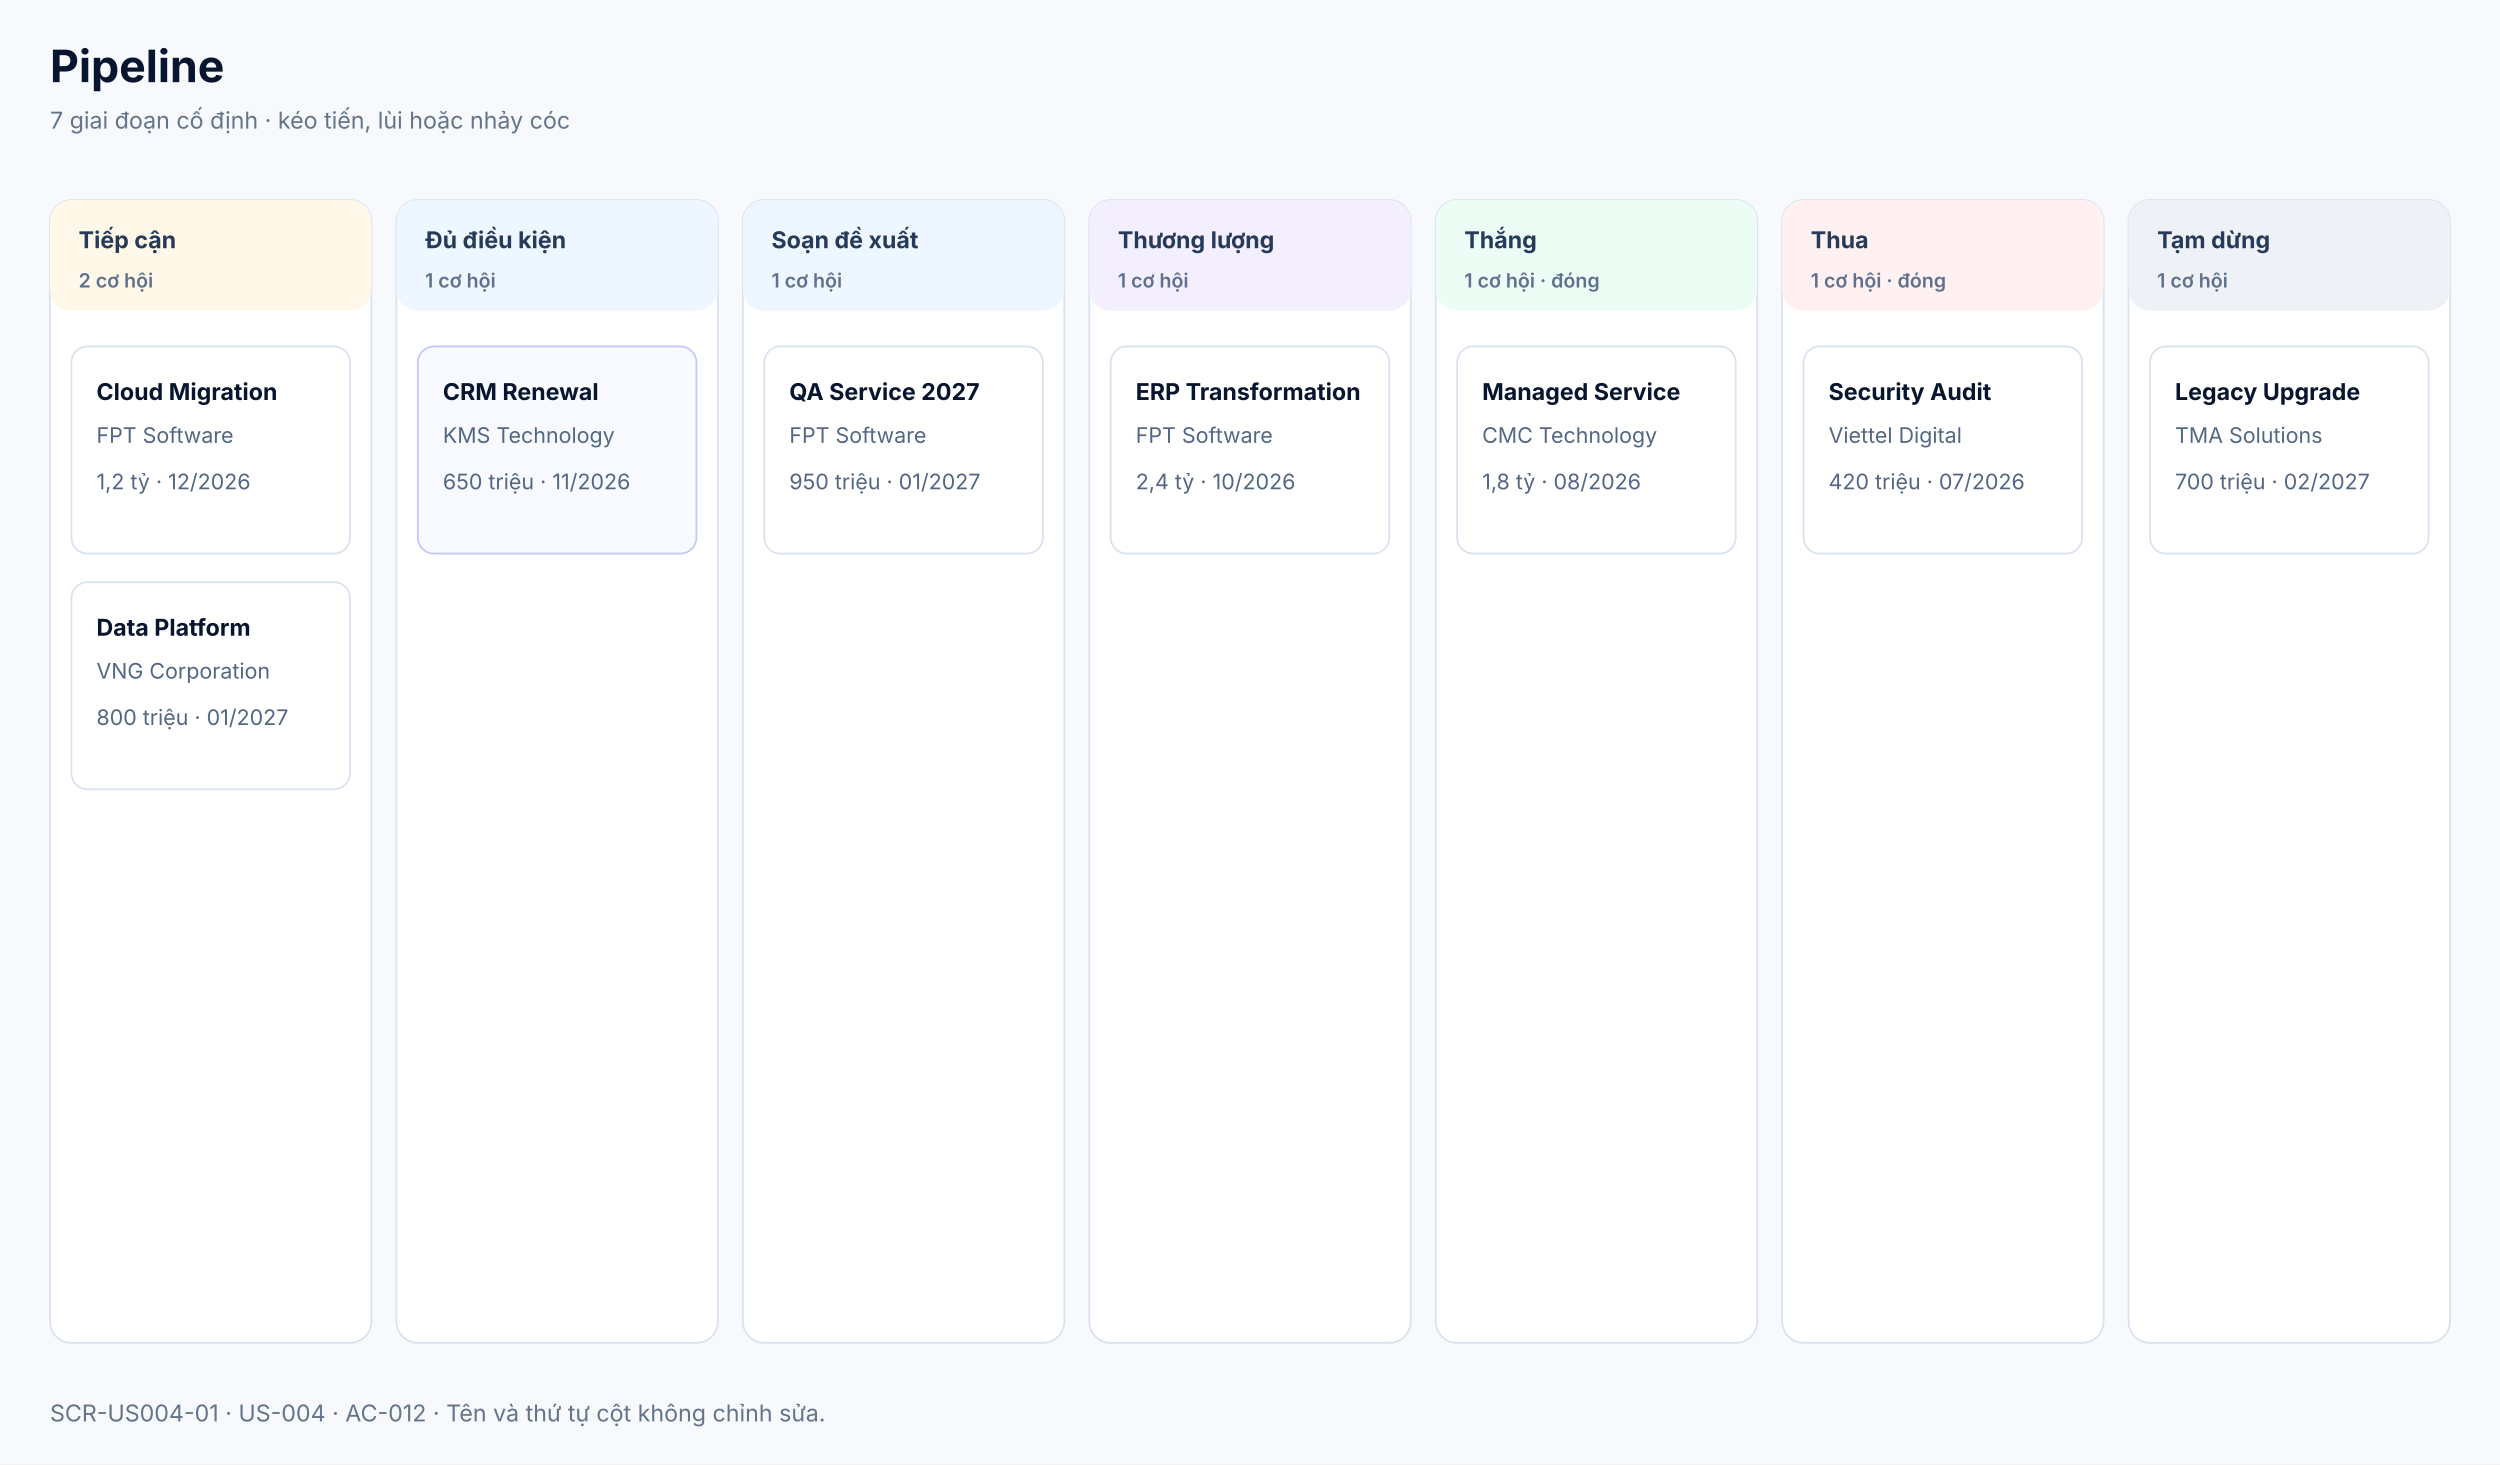
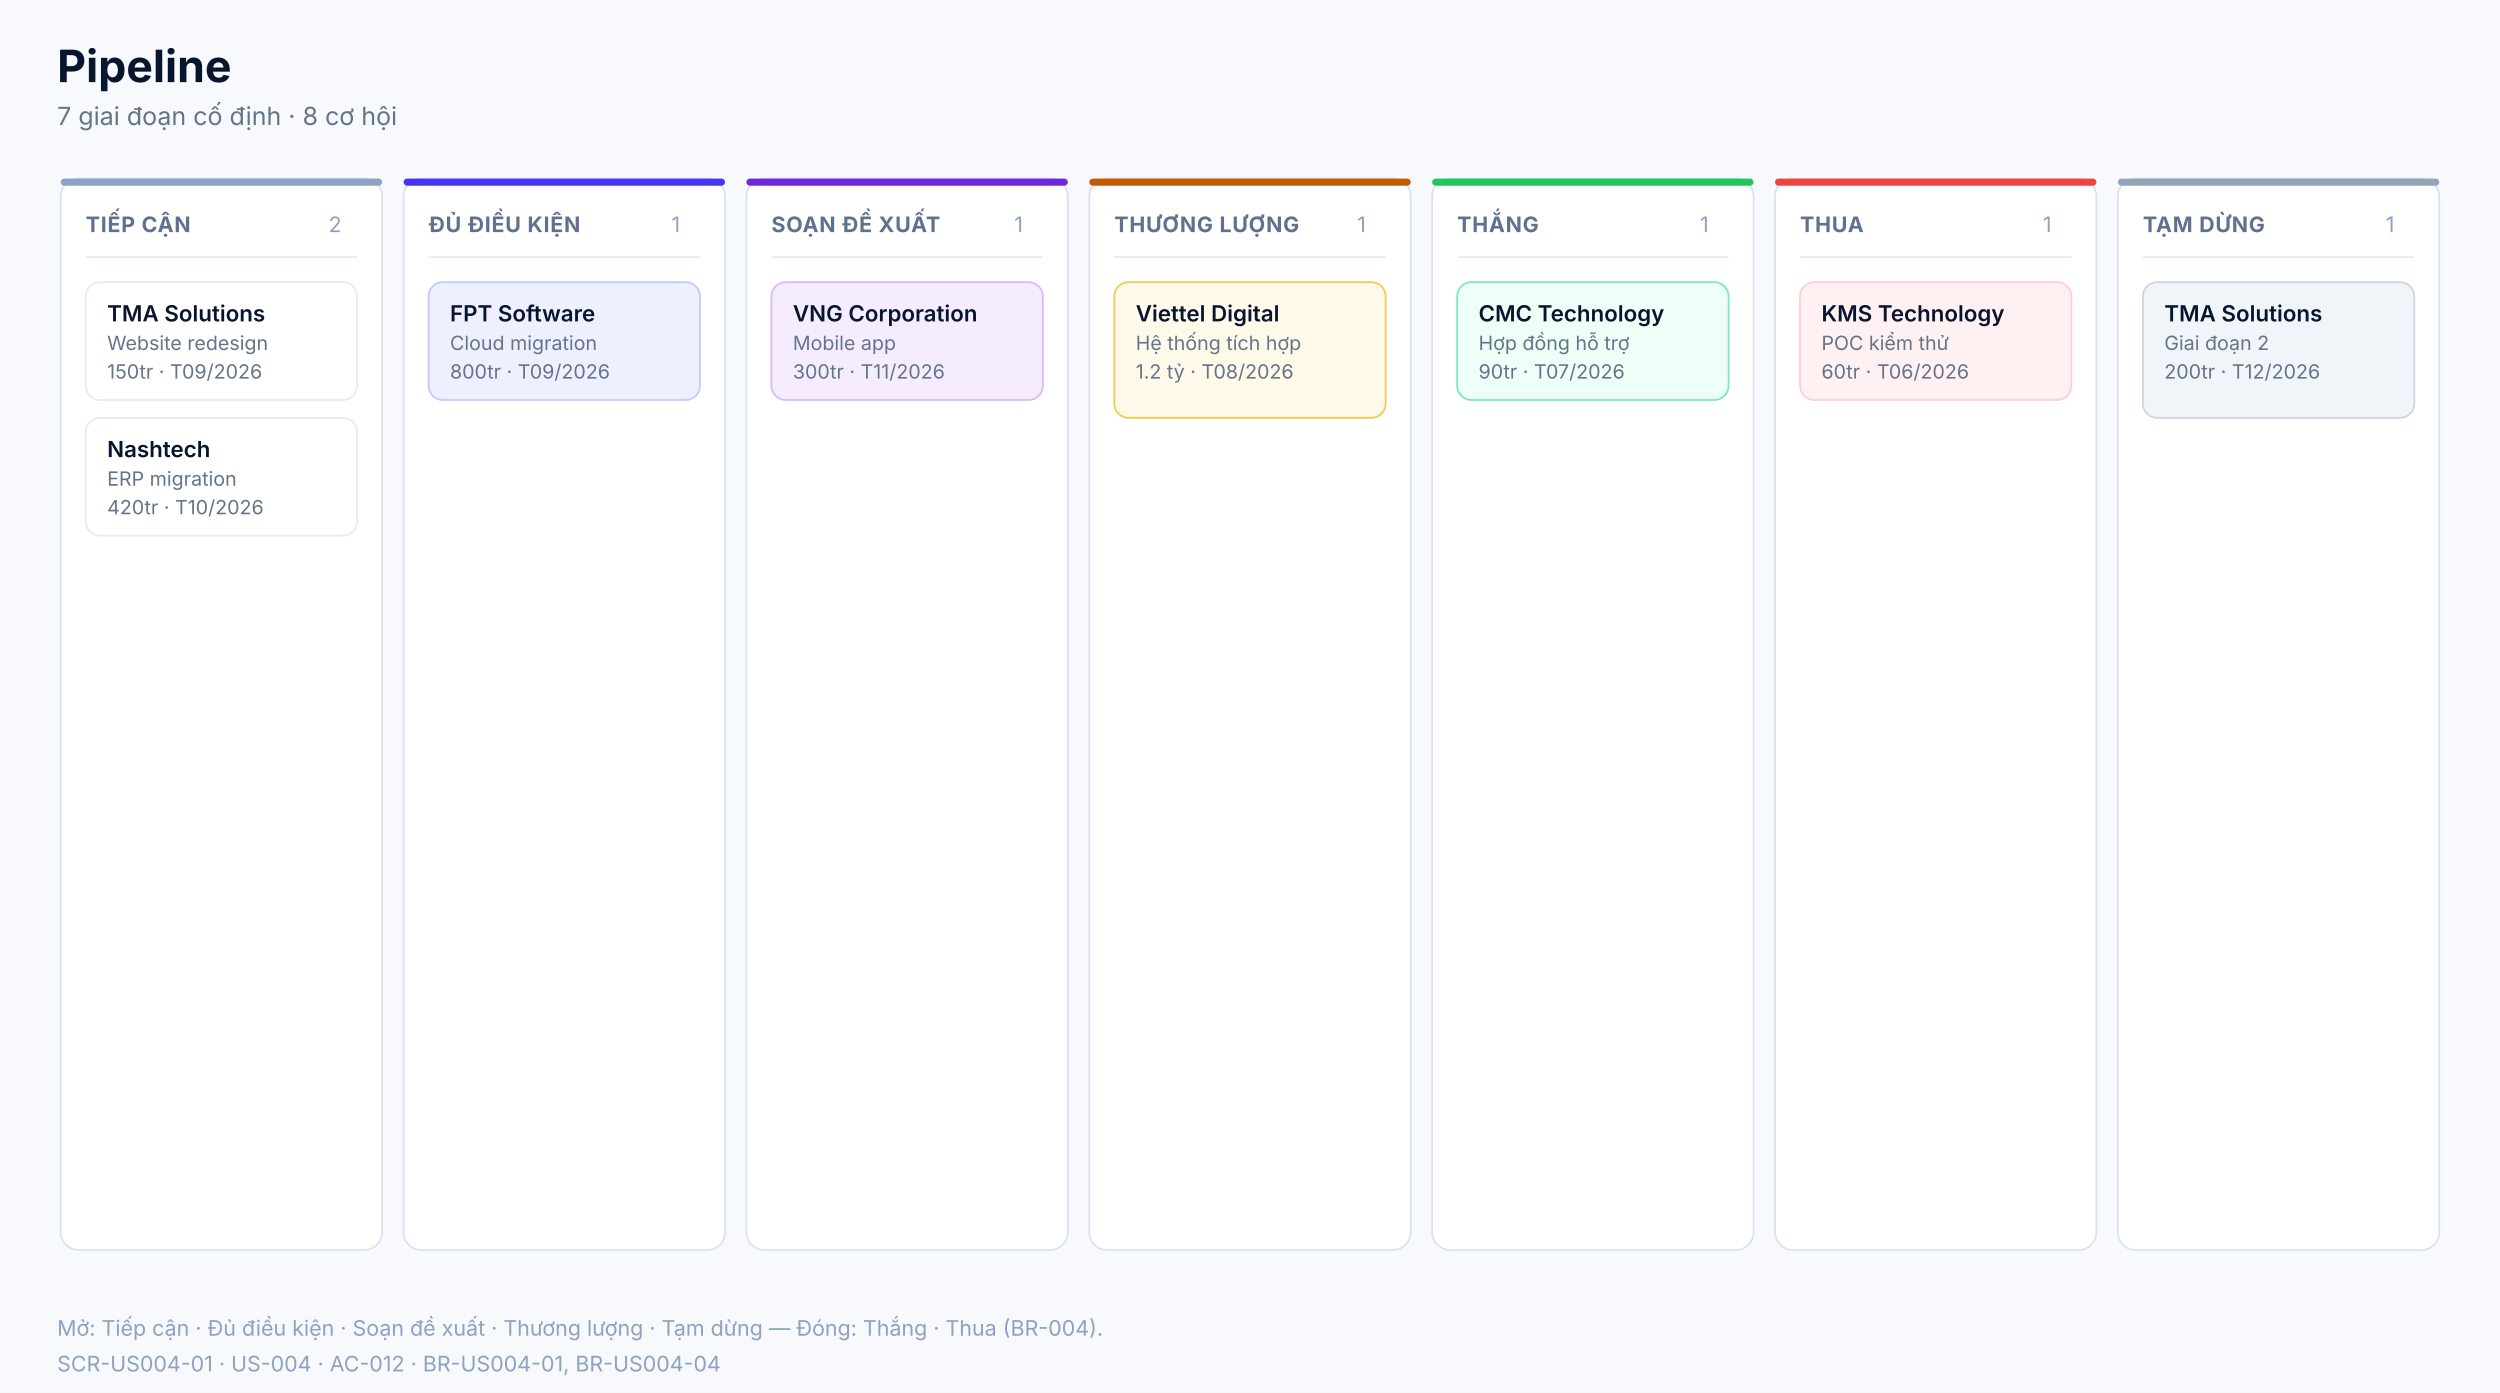
- <svg xmlns="http://www.w3.org/2000/svg" width="1400" height="820" viewBox="0 0 1400 820" role="img" aria-labelledby="title desc">
-   <style>.bg{fill:#f7f9fc}.col{fill:#fff;stroke:#d9e2ef}.card{fill:#fff;stroke:#d9e2ef}.h1{font:700 25px Inter,'Segoe UI',Arial;fill:#07152f}.sub{font:400 13px Inter,'Segoe UI',Arial;fill:#64748b}.head{font:700 13px Inter,'Segoe UI',Arial;fill:#263a59}.strong{font:700 13px Inter,'Segoe UI',Arial;fill:#07152f}.body{font:400 12px Inter,'Segoe UI',Arial;fill:#536784}.count{font:600 11px Inter,'Segoe UI',Arial;fill:#60718f}</style>
-   <rect width="1400" height="820" class="bg" />
-   <text x="28" y="46" class="h1">Pipeline</text>
-   <text x="28" y="72" class="sub">7 giai đoạn cố định · kéo tiến, lùi hoặc nhảy cóc</text>
-   <g transform="translate(28 112)">
-     <rect width="180" height="640" rx="12" class="col" />
-     <rect width="180" height="62" rx="12" fill="#fff8e8" />
-     <text x="16" y="27" class="head">Tiếp cận</text>
-     <text x="16" y="49" class="count">2 cơ hội</text>
-     <g transform="translate(12 82)">
-       <rect width="156" height="116" rx="9" class="card" />
-       <text x="14" y="30" class="strong">Cloud Migration</text>
-       <text x="14" y="54" class="body">FPT Software</text>
-       <text x="14" y="80" class="body">1,2 tỷ · 12/2026</text>
-     </g>
-     <g transform="translate(12 214)">
-       <rect width="156" height="116" rx="9" class="card" />
-       <text x="14" y="30" class="strong">Data Platform</text>
-       <text x="14" y="54" class="body">VNG Corporation</text>
-       <text x="14" y="80" class="body">800 triệu · 01/2027</text>
-     </g>
+ <svg xmlns="http://www.w3.org/2000/svg" width="1400" height="780" viewBox="0 0 1400 780" role="img" aria-labelledby="title desc">
+   <style>
+     .bg{fill:#f7f9fc}.h1{font:700 25px Inter,'Segoe UI',Arial,sans-serif;fill:#07152f}.sub{font:400 14px Inter,'Segoe UI',Arial,sans-serif;fill:#64748b}.col{fill:#fff;stroke:#d9e2ef}.th{font:700 12px Inter,'Segoe UI',Arial,sans-serif;fill:#60718f;letter-spacing:.4px}.count{font:400 12px Inter,'Segoe UI',Arial,sans-serif;fill:#8da1c3}.card{fill:#fff;stroke:#e6ebf2}.strong{font:600 12.5px Inter,'Segoe UI',Arial,sans-serif;fill:#07152f}.hint{font:400 11px Inter,'Segoe UI',Arial,sans-serif;fill:#64748b}.foot{font:400 12px Inter,'Segoe UI',Arial,sans-serif;fill:#8da1c3}
+   </style>
+   <rect width="1400" height="780" class="bg" />
+   <text x="32" y="46" class="h1">Pipeline</text>
+   <text x="32" y="70" class="sub">7 giai đoạn cố định · 8 cơ hội</text>
+   <g transform="translate(34,100)">
+     <rect width="180" height="600" rx="10" class="col" />
+     <rect x="0" y="0" width="180" height="4" rx="2" fill="#8da1c3" />
+     <text x="14" y="30" class="th">TIẾP CẬN</text>
+     <text x="150" y="30" class="count">2</text>
+     <line x1="14" y1="44" x2="166" y2="44" stroke="#e6ebf2" />
+     <rect x="14" y="58" width="152" height="66" rx="8" class="card" />
+     <text x="26" y="80" class="strong">TMA Solutions</text>
+     <text x="26" y="96" class="hint">Website redesign</text>
+     <text x="26" y="112" class="hint">150tr · T09/2026</text>
+     <rect x="14" y="134" width="152" height="66" rx="8" class="card" />
+     <text x="26" y="156" class="strong">Nashtech</text>
+     <text x="26" y="172" class="hint">ERP migration</text>
+     <text x="26" y="188" class="hint">420tr · T10/2026</text>
  </g>
-   <g transform="translate(222 112)">
-     <rect width="180" height="640" rx="12" class="col" />
-     <rect width="180" height="62" rx="12" fill="#eef6ff" />
-     <text x="16" y="27" class="head">Đủ điều kiện</text>
-     <text x="16" y="49" class="count">1 cơ hội</text>
-     <g transform="translate(12 82)">
-       <rect width="156" height="116" rx="9" fill="#f8faff" stroke="#c4c8ff" />
-       <text x="14" y="30" class="strong">CRM Renewal</text>
-       <text x="14" y="54" class="body">KMS Technology</text>
-       <text x="14" y="80" class="body">650 triệu · 11/2026</text>
-     </g>
+   <g transform="translate(226,100)">
+     <rect width="180" height="600" rx="10" class="col" />
+     <rect x="0" y="0" width="180" height="4" rx="2" fill="#4634f2" />
+     <text x="14" y="30" class="th">ĐỦ ĐIỀU KIỆN</text>
+     <text x="150" y="30" class="count">1</text>
+     <line x1="14" y1="44" x2="166" y2="44" stroke="#e6ebf2" />
+     <rect x="14" y="58" width="152" height="66" rx="8" fill="#eef0ff" stroke="#c4c8ff" />
+     <text x="26" y="80" class="strong">FPT Software</text>
+     <text x="26" y="96" class="hint">Cloud migration</text>
+     <text x="26" y="112" class="hint">800tr · T09/2026</text>
  </g>
-   <g transform="translate(416 112)">
-     <rect width="180" height="640" rx="12" class="col" />
-     <rect width="180" height="62" rx="12" fill="#eef6ff" />
-     <text x="16" y="27" class="head">Soạn đề xuất</text>
-     <text x="16" y="49" class="count">1 cơ hội</text>
-     <g transform="translate(12 82)">
-       <rect width="156" height="116" rx="9" class="card" />
-       <text x="14" y="30" class="strong">QA Service 2027</text>
-       <text x="14" y="54" class="body">FPT Software</text>
-       <text x="14" y="80" class="body">950 triệu · 01/2027</text>
-     </g>
+   <g transform="translate(418,100)">
+     <rect width="180" height="600" rx="10" class="col" />
+     <rect x="0" y="0" width="180" height="4" rx="2" fill="#6d28d9" />
+     <text x="14" y="30" class="th">SOẠN ĐỀ XUẤT</text>
+     <text x="150" y="30" class="count">1</text>
+     <line x1="14" y1="44" x2="166" y2="44" stroke="#e6ebf2" />
+     <rect x="14" y="58" width="152" height="66" rx="8" fill="#f5edff" stroke="#d9b8ff" />
+     <text x="26" y="80" class="strong">VNG Corporation</text>
+     <text x="26" y="96" class="hint">Mobile app</text>
+     <text x="26" y="112" class="hint">300tr · T11/2026</text>
  </g>
-   <g transform="translate(610 112)">
-     <rect width="180" height="640" rx="12" class="col" />
-     <rect width="180" height="62" rx="12" fill="#f3efff" />
-     <text x="16" y="27" class="head">Thương lượng</text>
-     <text x="16" y="49" class="count">1 cơ hội</text>
-     <g transform="translate(12 82)">
-       <rect width="156" height="116" rx="9" class="card" />
-       <text x="14" y="30" class="strong">ERP Transformation</text>
-       <text x="14" y="54" class="body">FPT Software</text>
-       <text x="14" y="80" class="body">2,4 tỷ · 10/2026</text>
-     </g>
+   <g transform="translate(610,100)">
+     <rect width="180" height="600" rx="10" class="col" />
+     <rect x="0" y="0" width="180" height="4" rx="2" fill="#c45b00" />
+     <text x="14" y="30" class="th">THƯƠNG LƯỢNG</text>
+     <text x="150" y="30" class="count">1</text>
+     <line x1="14" y1="44" x2="166" y2="44" stroke="#e6ebf2" />
+     <rect x="14" y="58" width="152" height="76" rx="8" fill="#fff9e9" stroke="#f5c84b" />
+     <text x="26" y="80" class="strong">Viettel Digital</text>
+     <text x="26" y="96" class="hint">Hệ thống tích hợp</text>
+     <text x="26" y="112" class="hint">1.2 tỷ · T08/2026</text>
  </g>
-   <g transform="translate(804 112)">
-     <rect width="180" height="640" rx="12" class="col" />
-     <rect width="180" height="62" rx="12" fill="#ecfdf5" />
-     <text x="16" y="27" class="head">Thắng</text>
-     <text x="16" y="49" class="count">1 cơ hội · đóng</text>
-     <g transform="translate(12 82)">
-       <rect width="156" height="116" rx="9" class="card" />
-       <text x="14" y="30" class="strong">Managed Service</text>
-       <text x="14" y="54" class="body">CMC Technology</text>
-       <text x="14" y="80" class="body">1,8 tỷ · 08/2026</text>
-     </g>
+   <g transform="translate(802,100)">
+     <rect width="180" height="600" rx="10" class="col" />
+     <rect x="0" y="0" width="180" height="4" rx="2" fill="#22c55e" />
+     <text x="14" y="30" class="th">THẮNG</text>
+     <text x="150" y="30" class="count">1</text>
+     <line x1="14" y1="44" x2="166" y2="44" stroke="#e6ebf2" />
+     <rect x="14" y="58" width="152" height="66" rx="8" fill="#edfff7" stroke="#7ee8b6" />
+     <text x="26" y="80" class="strong">CMC Technology</text>
+     <text x="26" y="96" class="hint">Hợp đồng hỗ trợ</text>
+     <text x="26" y="112" class="hint">90tr · T07/2026</text>
  </g>
-   <g transform="translate(998 112)">
-     <rect width="180" height="640" rx="12" class="col" />
-     <rect width="180" height="62" rx="12" fill="#fff1f2" />
-     <text x="16" y="27" class="head">Thua</text>
-     <text x="16" y="49" class="count">1 cơ hội · đóng</text>
-     <g transform="translate(12 82)">
-       <rect width="156" height="116" rx="9" class="card" />
-       <text x="14" y="30" class="strong">Security Audit</text>
-       <text x="14" y="54" class="body">Viettel Digital</text>
-       <text x="14" y="80" class="body">420 triệu · 07/2026</text>
-     </g>
+   <g transform="translate(994,100)">
+     <rect width="180" height="600" rx="10" class="col" />
+     <rect x="0" y="0" width="180" height="4" rx="2" fill="#ef4444" />
+     <text x="14" y="30" class="th">THUA</text>
+     <text x="150" y="30" class="count">1</text>
+     <line x1="14" y1="44" x2="166" y2="44" stroke="#e6ebf2" />
+     <rect x="14" y="58" width="152" height="66" rx="8" fill="#fff1f2" stroke="#fecdd3" />
+     <text x="26" y="80" class="strong">KMS Technology</text>
+     <text x="26" y="96" class="hint">POC kiểm thử</text>
+     <text x="26" y="112" class="hint">60tr · T06/2026</text>
  </g>
-   <g transform="translate(1192 112)">
-     <rect width="180" height="640" rx="12" class="col" />
-     <rect width="180" height="62" rx="12" fill="#eef2f7" />
-     <text x="16" y="27" class="head">Tạm dừng</text>
-     <text x="16" y="49" class="count">1 cơ hội</text>
-     <g transform="translate(12 82)">
-       <rect width="156" height="116" rx="9" class="card" />
-       <text x="14" y="30" class="strong">Legacy Upgrade</text>
-       <text x="14" y="54" class="body">TMA Solutions</text>
-       <text x="14" y="80" class="body">700 triệu · 02/2027</text>
-     </g>
+   <g transform="translate(1186,100)">
+     <rect width="180" height="600" rx="10" class="col" />
+     <rect x="0" y="0" width="180" height="4" rx="2" fill="#94a3b8" />
+     <text x="14" y="30" class="th">TẠM DỪNG</text>
+     <text x="150" y="30" class="count">1</text>
+     <line x1="14" y1="44" x2="166" y2="44" stroke="#e6ebf2" />
+     <rect x="14" y="58" width="152" height="76" rx="8" fill="#f1f5f9" stroke="#cbd5e1" />
+     <text x="26" y="80" class="strong">TMA Solutions</text>
+     <text x="26" y="96" class="hint">Giai đoạn 2</text>
+     <text x="26" y="112" class="hint">200tr · T12/2026</text>
  </g>
-   <text x="28" y="796" class="sub">SCR-US004-01 · US-004 · AC-012 · Tên và thứ tự cột không chỉnh sửa.</text>
+   <text x="32" y="748" class="foot">Mở: Tiếp cận · Đủ điều kiện · Soạn đề xuất · Thương lượng · Tạm dừng — Đóng: Thắng · Thua (BR-004).</text>
+   <text x="32" y="768" class="foot">SCR-US004-01 · US-004 · AC-012 · BR-US004-01, BR-US004-04</text>
</svg>
